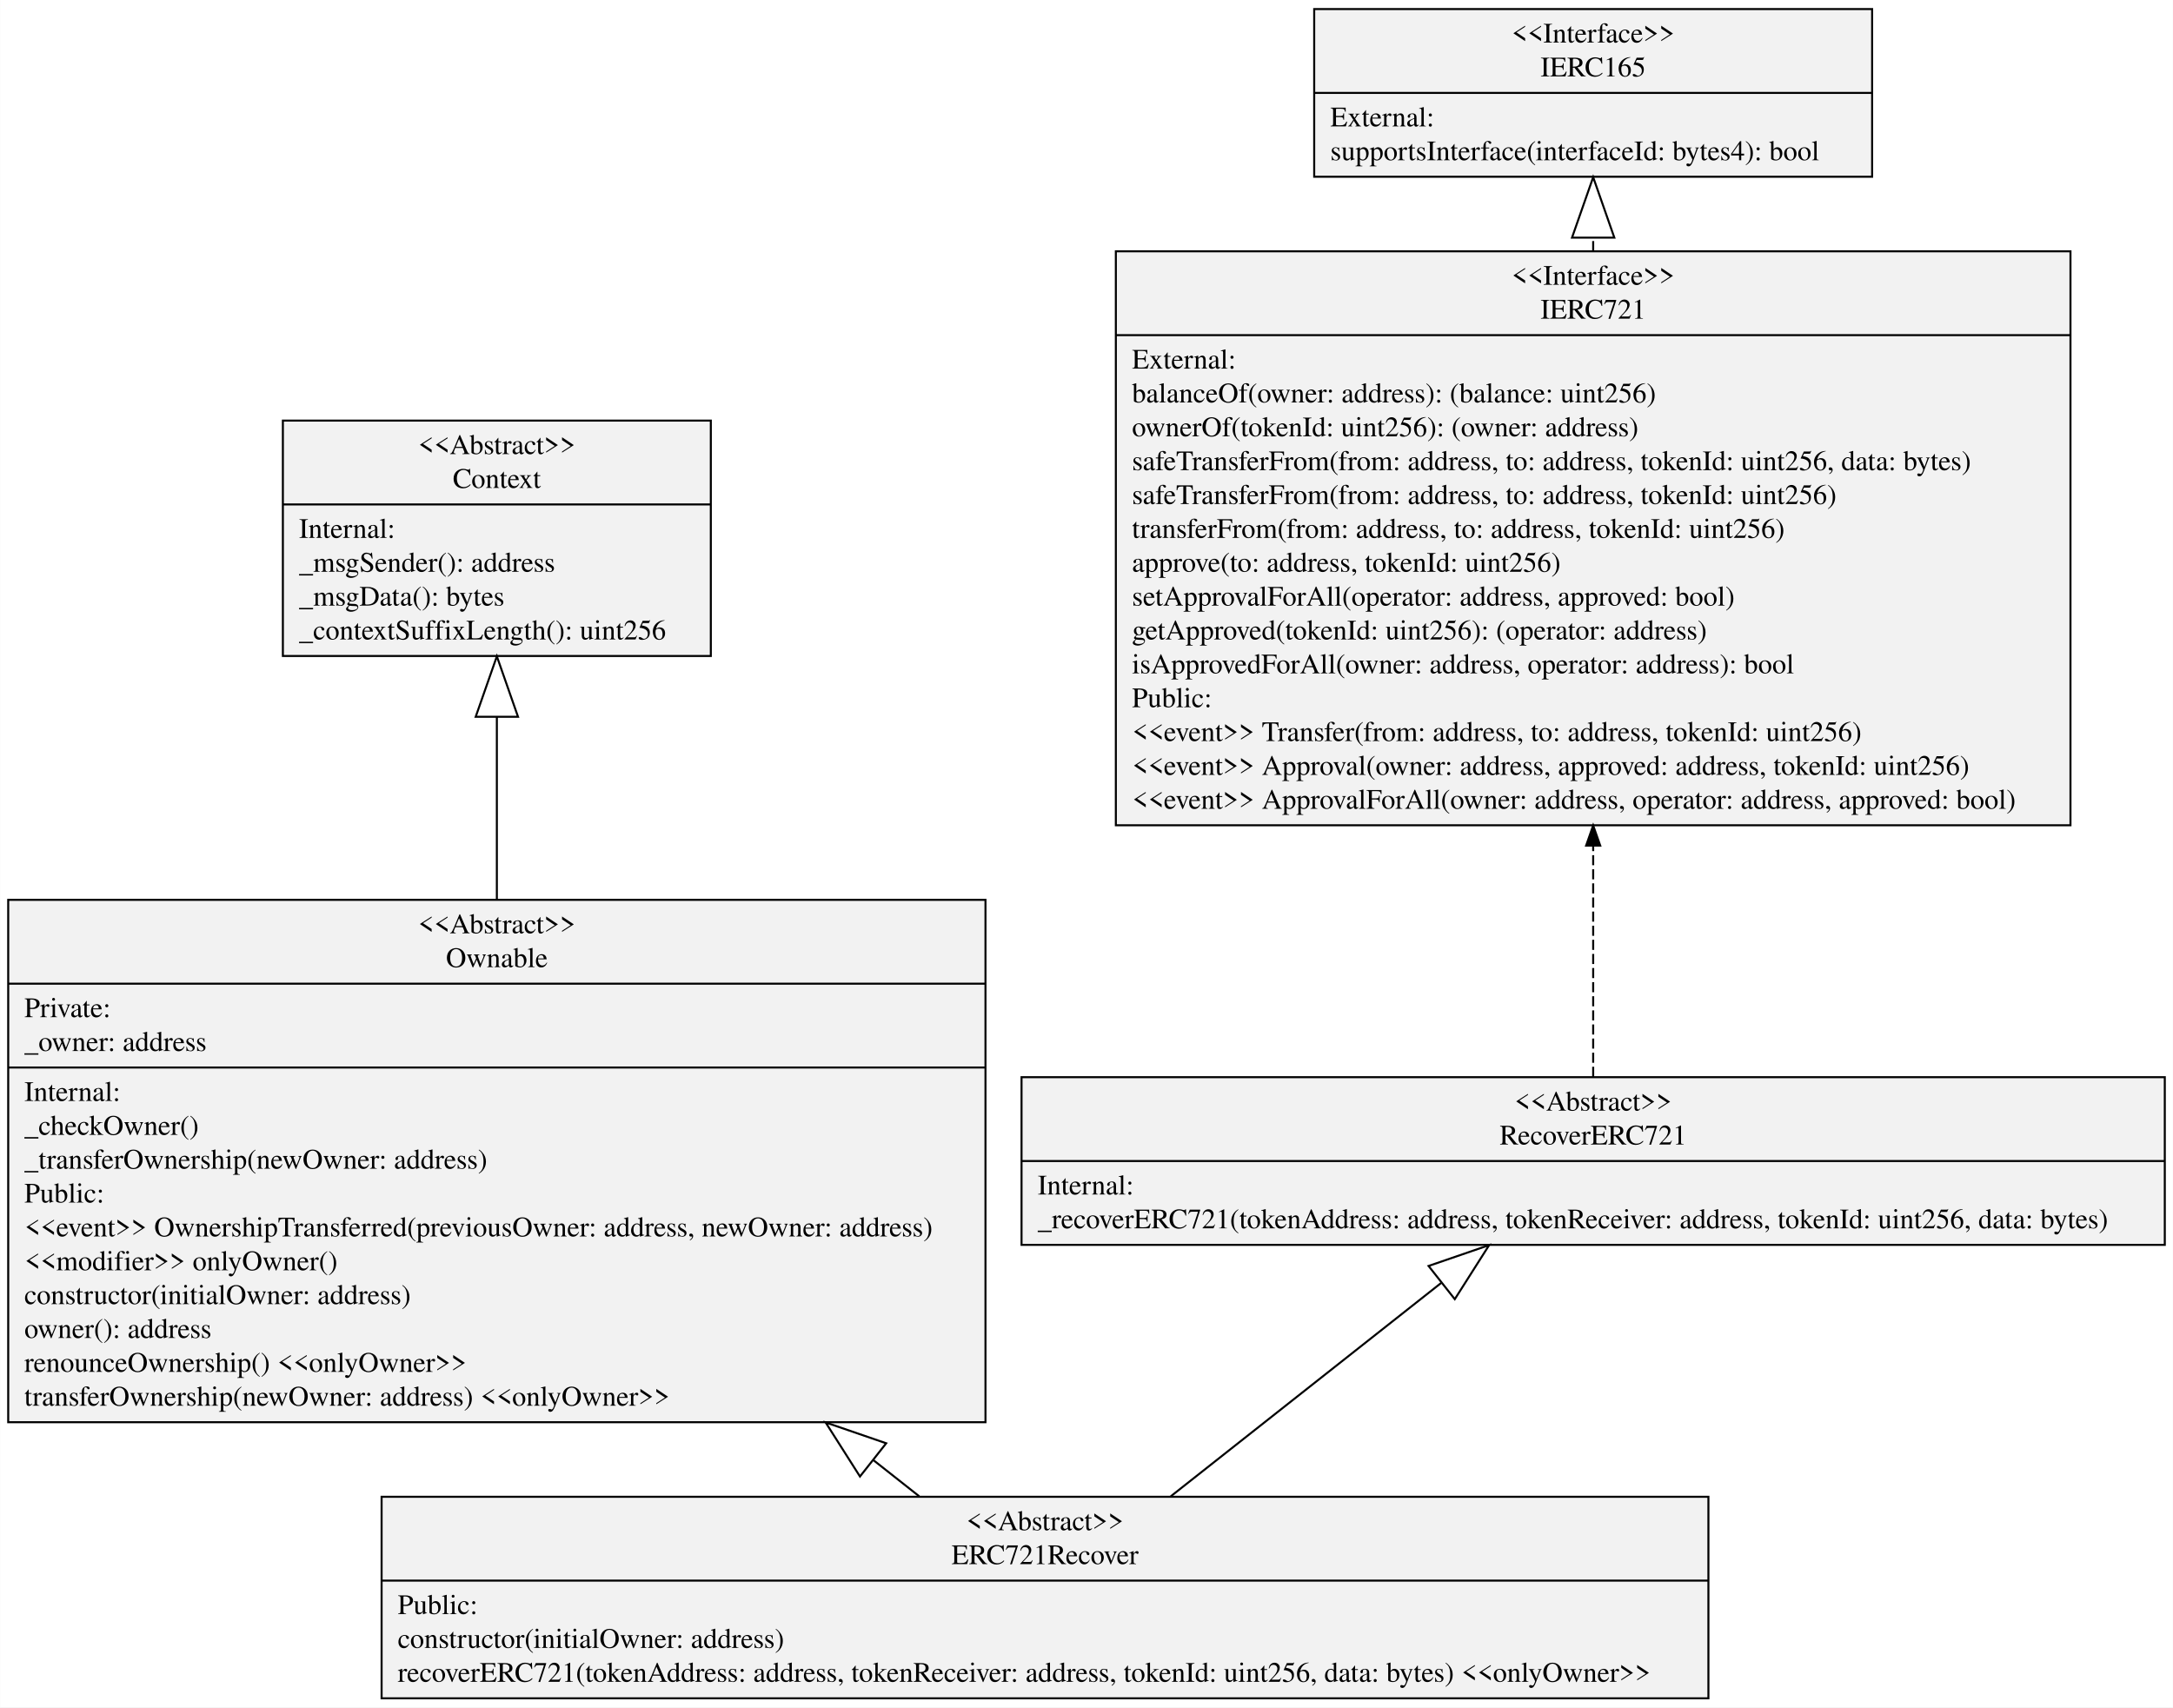
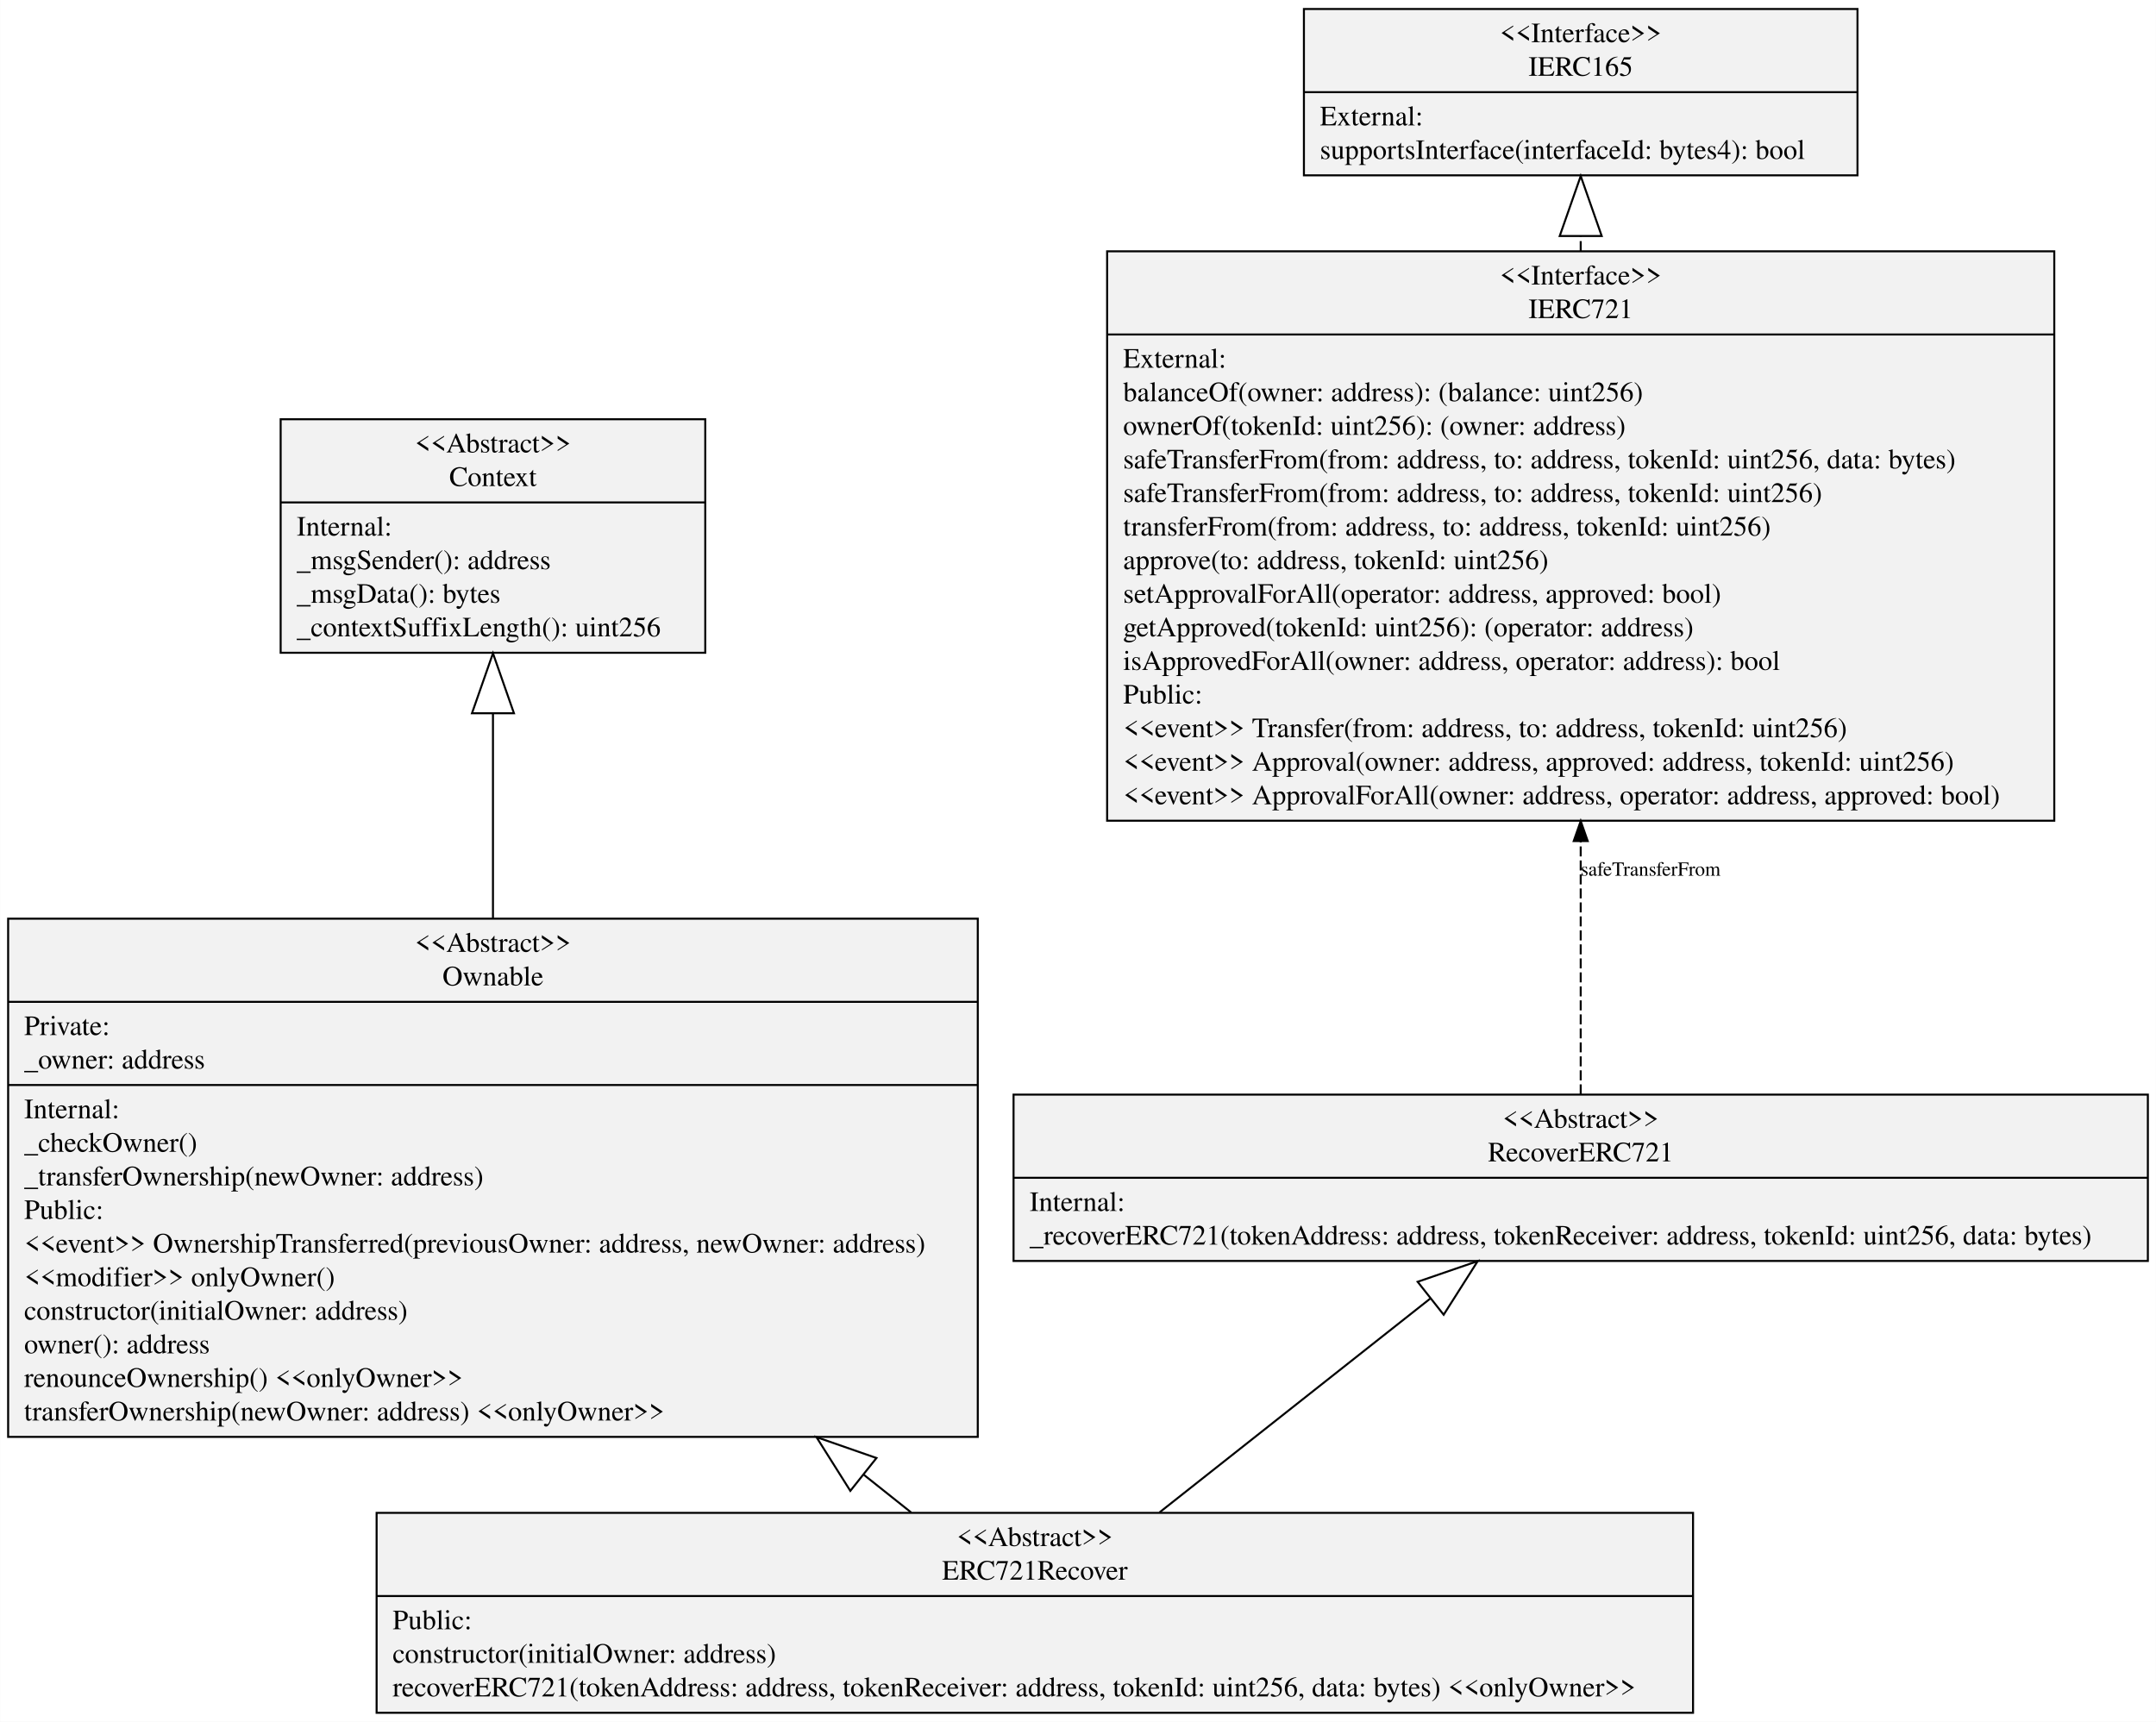
- <svg xmlns="http://www.w3.org/2000/svg" width="1078pt" height="847pt" viewBox="0.00 0.00 1078.11 847.20">
-   <g id="graph0" class="graph" transform="scale(1 1) rotate(0) translate(4 843.2)">
-     <polygon fill="white" stroke="transparent" points="-4,4 -4,-843.2 1074.11,-843.2 1074.11,4 -4,4" />
+ <svg xmlns="http://www.w3.org/2000/svg" width="1078pt" height="861pt" viewBox="0.00 0.00 1078.11 861.20">
+   <g id="graph0" class="graph" transform="scale(1 1) rotate(0) translate(4 857.2)">
+     <polygon fill="white" stroke="transparent" points="-4,4 -4,-857.2 1074.11,-857.2 1074.11,4 -4,4" />
    <g id="node1" class="node">
-       <polygon fill="#f2f2f2" stroke="black" points="136.29,-517.7 136.29,-634.5 348.64,-634.5 348.64,-517.7 136.29,-517.7" />
-       <text text-anchor="middle" x="242.47" y="-617.9" font-family="Times,serif" font-size="14.00">&lt;&lt;Abstract&gt;&gt;</text>
-       <text text-anchor="middle" x="242.47" y="-601.1" font-family="Times,serif" font-size="14.00">Context</text>
-       <polyline fill="none" stroke="black" points="136.29,-592.9 348.64,-592.9 " />
-       <text text-anchor="start" x="144.29" y="-576.3" font-family="Times,serif" font-size="14.00">Internal:</text>
-       <text text-anchor="start" x="144.29" y="-559.5" font-family="Times,serif" font-size="14.00">    _msgSender(): address</text>
-       <text text-anchor="start" x="144.29" y="-542.7" font-family="Times,serif" font-size="14.00">    _msgData(): bytes</text>
-       <text text-anchor="start" x="144.29" y="-525.9" font-family="Times,serif" font-size="14.00">    _contextSuffixLength(): uint256</text>
+       <polygon fill="#f2f2f2" stroke="black" points="136.29,-530.7 136.29,-647.5 348.64,-647.5 348.64,-530.7 136.29,-530.7" />
+       <text text-anchor="middle" x="242.47" y="-630.9" font-family="Times,serif" font-size="14.00">&lt;&lt;Abstract&gt;&gt;</text>
+       <text text-anchor="middle" x="242.47" y="-614.1" font-family="Times,serif" font-size="14.00">Context</text>
+       <polyline fill="none" stroke="black" points="136.29,-605.9 348.64,-605.9 " />
+       <text text-anchor="start" x="144.29" y="-589.3" font-family="Times,serif" font-size="14.00">Internal:</text>
+       <text text-anchor="start" x="144.29" y="-572.5" font-family="Times,serif" font-size="14.00">    _msgSender(): address</text>
+       <text text-anchor="start" x="144.29" y="-555.7" font-family="Times,serif" font-size="14.00">    _msgData(): bytes</text>
+       <text text-anchor="start" x="144.29" y="-538.9" font-family="Times,serif" font-size="14.00">    _contextSuffixLength(): uint256</text>
    </g>
    <g id="node2" class="node">
-       <polygon fill="#f2f2f2" stroke="black" points="0,-137.5 0,-396.7 484.93,-396.7 484.93,-137.5 0,-137.5" />
-       <text text-anchor="middle" x="242.47" y="-380.1" font-family="Times,serif" font-size="14.00">&lt;&lt;Abstract&gt;&gt;</text>
-       <text text-anchor="middle" x="242.47" y="-363.3" font-family="Times,serif" font-size="14.00">Ownable</text>
-       <polyline fill="none" stroke="black" points="0,-355.1 484.93,-355.1 " />
-       <text text-anchor="start" x="8" y="-338.5" font-family="Times,serif" font-size="14.00">Private:</text>
-       <text text-anchor="start" x="8" y="-321.7" font-family="Times,serif" font-size="14.00">   _owner: address</text>
-       <polyline fill="none" stroke="black" points="0,-313.5 484.93,-313.5 " />
-       <text text-anchor="start" x="8" y="-296.9" font-family="Times,serif" font-size="14.00">Internal:</text>
-       <text text-anchor="start" x="8" y="-280.1" font-family="Times,serif" font-size="14.00">    _checkOwner()</text>
-       <text text-anchor="start" x="8" y="-263.3" font-family="Times,serif" font-size="14.00">    _transferOwnership(newOwner: address)</text>
-       <text text-anchor="start" x="8" y="-246.5" font-family="Times,serif" font-size="14.00">Public:</text>
-       <text text-anchor="start" x="8" y="-229.7" font-family="Times,serif" font-size="14.00">    &lt;&lt;event&gt;&gt; OwnershipTransferred(previousOwner: address, newOwner: address)</text>
-       <text text-anchor="start" x="8" y="-212.9" font-family="Times,serif" font-size="14.00">    &lt;&lt;modifier&gt;&gt; onlyOwner()</text>
-       <text text-anchor="start" x="8" y="-196.1" font-family="Times,serif" font-size="14.00">    constructor(initialOwner: address)</text>
-       <text text-anchor="start" x="8" y="-179.3" font-family="Times,serif" font-size="14.00">    owner(): address</text>
-       <text text-anchor="start" x="8" y="-162.5" font-family="Times,serif" font-size="14.00">    renounceOwnership() &lt;&lt;onlyOwner&gt;&gt;</text>
-       <text text-anchor="start" x="8" y="-145.7" font-family="Times,serif" font-size="14.00">    transferOwnership(newOwner: address) &lt;&lt;onlyOwner&gt;&gt;</text>
+       <polygon fill="#f2f2f2" stroke="black" points="0,-138.5 0,-397.7 484.93,-397.7 484.93,-138.5 0,-138.5" />
+       <text text-anchor="middle" x="242.47" y="-381.1" font-family="Times,serif" font-size="14.00">&lt;&lt;Abstract&gt;&gt;</text>
+       <text text-anchor="middle" x="242.47" y="-364.3" font-family="Times,serif" font-size="14.00">Ownable</text>
+       <polyline fill="none" stroke="black" points="0,-356.1 484.93,-356.1 " />
+       <text text-anchor="start" x="8" y="-339.5" font-family="Times,serif" font-size="14.00">Private:</text>
+       <text text-anchor="start" x="8" y="-322.7" font-family="Times,serif" font-size="14.00">   _owner: address</text>
+       <polyline fill="none" stroke="black" points="0,-314.5 484.93,-314.5 " />
+       <text text-anchor="start" x="8" y="-297.9" font-family="Times,serif" font-size="14.00">Internal:</text>
+       <text text-anchor="start" x="8" y="-281.1" font-family="Times,serif" font-size="14.00">    _checkOwner()</text>
+       <text text-anchor="start" x="8" y="-264.3" font-family="Times,serif" font-size="14.00">    _transferOwnership(newOwner: address)</text>
+       <text text-anchor="start" x="8" y="-247.5" font-family="Times,serif" font-size="14.00">Public:</text>
+       <text text-anchor="start" x="8" y="-230.7" font-family="Times,serif" font-size="14.00">    &lt;&lt;event&gt;&gt; OwnershipTransferred(previousOwner: address, newOwner: address)</text>
+       <text text-anchor="start" x="8" y="-213.9" font-family="Times,serif" font-size="14.00">    &lt;&lt;modifier&gt;&gt; onlyOwner()</text>
+       <text text-anchor="start" x="8" y="-197.1" font-family="Times,serif" font-size="14.00">    constructor(initialOwner: address)</text>
+       <text text-anchor="start" x="8" y="-180.3" font-family="Times,serif" font-size="14.00">    owner(): address</text>
+       <text text-anchor="start" x="8" y="-163.5" font-family="Times,serif" font-size="14.00">    renounceOwnership() &lt;&lt;onlyOwner&gt;&gt;</text>
+       <text text-anchor="start" x="8" y="-146.7" font-family="Times,serif" font-size="14.00">    transferOwnership(newOwner: address) &lt;&lt;onlyOwner&gt;&gt;</text>
    </g>
    <g id="edge1" class="edge">
-       <path fill="none" stroke="black" d="M242.47,-396.96C242.47,-427.48 242.47,-459.34 242.47,-487.53" />
-       <polygon fill="none" stroke="black" points="231.97,-487.54 242.47,-517.54 252.97,-487.54 231.97,-487.54" />
+       <path fill="none" stroke="black" d="M242.47,-397.93C242.47,-432.25 242.47,-468.53 242.47,-500.11" />
+       <polygon fill="none" stroke="black" points="231.97,-500.44 242.47,-530.44 252.97,-500.44 231.97,-500.44" />
    </g>
    <g id="node3" class="node">
-       <polygon fill="#f2f2f2" stroke="black" points="648.04,-755.5 648.04,-838.7 924.89,-838.7 924.89,-755.5 648.04,-755.5" />
-       <text text-anchor="middle" x="786.47" y="-822.1" font-family="Times,serif" font-size="14.00">&lt;&lt;Interface&gt;&gt;</text>
-       <text text-anchor="middle" x="786.47" y="-805.3" font-family="Times,serif" font-size="14.00">IERC165</text>
-       <polyline fill="none" stroke="black" points="648.04,-797.1 924.89,-797.1 " />
-       <text text-anchor="start" x="656.04" y="-780.5" font-family="Times,serif" font-size="14.00">External:</text>
-       <text text-anchor="start" x="656.04" y="-763.7" font-family="Times,serif" font-size="14.00">     supportsInterface(interfaceId: bytes4): bool</text>
+       <polygon fill="#f2f2f2" stroke="black" points="648.04,-769.5 648.04,-852.7 924.89,-852.7 924.89,-769.5 648.04,-769.5" />
+       <text text-anchor="middle" x="786.47" y="-836.1" font-family="Times,serif" font-size="14.00">&lt;&lt;Interface&gt;&gt;</text>
+       <text text-anchor="middle" x="786.47" y="-819.3" font-family="Times,serif" font-size="14.00">IERC165</text>
+       <polyline fill="none" stroke="black" points="648.04,-811.1 924.89,-811.1 " />
+       <text text-anchor="start" x="656.04" y="-794.5" font-family="Times,serif" font-size="14.00">External:</text>
+       <text text-anchor="start" x="656.04" y="-777.7" font-family="Times,serif" font-size="14.00">     supportsInterface(interfaceId: bytes4): bool</text>
    </g>
    <g id="node4" class="node">
-       <polygon fill="#f2f2f2" stroke="black" points="549.62,-433.7 549.62,-718.5 1023.31,-718.5 1023.31,-433.7 549.62,-433.7" />
-       <text text-anchor="middle" x="786.47" y="-701.9" font-family="Times,serif" font-size="14.00">&lt;&lt;Interface&gt;&gt;</text>
-       <text text-anchor="middle" x="786.47" y="-685.1" font-family="Times,serif" font-size="14.00">IERC721</text>
-       <polyline fill="none" stroke="black" points="549.62,-676.9 1023.31,-676.9 " />
-       <text text-anchor="start" x="557.62" y="-660.3" font-family="Times,serif" font-size="14.00">External:</text>
-       <text text-anchor="start" x="557.62" y="-643.5" font-family="Times,serif" font-size="14.00">     balanceOf(owner: address): (balance: uint256)</text>
-       <text text-anchor="start" x="557.62" y="-626.7" font-family="Times,serif" font-size="14.00">     ownerOf(tokenId: uint256): (owner: address)</text>
-       <text text-anchor="start" x="557.62" y="-609.9" font-family="Times,serif" font-size="14.00">     safeTransferFrom(from: address, to: address, tokenId: uint256, data: bytes)</text>
-       <text text-anchor="start" x="557.62" y="-593.1" font-family="Times,serif" font-size="14.00">     safeTransferFrom(from: address, to: address, tokenId: uint256)</text>
-       <text text-anchor="start" x="557.62" y="-576.3" font-family="Times,serif" font-size="14.00">     transferFrom(from: address, to: address, tokenId: uint256)</text>
-       <text text-anchor="start" x="557.62" y="-559.5" font-family="Times,serif" font-size="14.00">     approve(to: address, tokenId: uint256)</text>
-       <text text-anchor="start" x="557.62" y="-542.7" font-family="Times,serif" font-size="14.00">     setApprovalForAll(operator: address, approved: bool)</text>
-       <text text-anchor="start" x="557.62" y="-525.9" font-family="Times,serif" font-size="14.00">     getApproved(tokenId: uint256): (operator: address)</text>
-       <text text-anchor="start" x="557.62" y="-509.1" font-family="Times,serif" font-size="14.00">     isApprovedForAll(owner: address, operator: address): bool</text>
-       <text text-anchor="start" x="557.62" y="-492.3" font-family="Times,serif" font-size="14.00">Public:</text>
-       <text text-anchor="start" x="557.62" y="-475.5" font-family="Times,serif" font-size="14.00">    &lt;&lt;event&gt;&gt; Transfer(from: address, to: address, tokenId: uint256)</text>
-       <text text-anchor="start" x="557.62" y="-458.7" font-family="Times,serif" font-size="14.00">    &lt;&lt;event&gt;&gt; Approval(owner: address, approved: address, tokenId: uint256)</text>
-       <text text-anchor="start" x="557.62" y="-441.9" font-family="Times,serif" font-size="14.00">    &lt;&lt;event&gt;&gt; ApprovalForAll(owner: address, operator: address, approved: bool)</text>
+       <polygon fill="#f2f2f2" stroke="black" points="549.62,-446.7 549.62,-731.5 1023.31,-731.5 1023.31,-446.7 549.62,-446.7" />
+       <text text-anchor="middle" x="786.47" y="-714.9" font-family="Times,serif" font-size="14.00">&lt;&lt;Interface&gt;&gt;</text>
+       <text text-anchor="middle" x="786.47" y="-698.1" font-family="Times,serif" font-size="14.00">IERC721</text>
+       <polyline fill="none" stroke="black" points="549.62,-689.9 1023.31,-689.9 " />
+       <text text-anchor="start" x="557.62" y="-673.3" font-family="Times,serif" font-size="14.00">External:</text>
+       <text text-anchor="start" x="557.62" y="-656.5" font-family="Times,serif" font-size="14.00">     balanceOf(owner: address): (balance: uint256)</text>
+       <text text-anchor="start" x="557.62" y="-639.7" font-family="Times,serif" font-size="14.00">     ownerOf(tokenId: uint256): (owner: address)</text>
+       <text text-anchor="start" x="557.62" y="-622.9" font-family="Times,serif" font-size="14.00">     safeTransferFrom(from: address, to: address, tokenId: uint256, data: bytes)</text>
+       <text text-anchor="start" x="557.62" y="-606.1" font-family="Times,serif" font-size="14.00">     safeTransferFrom(from: address, to: address, tokenId: uint256)</text>
+       <text text-anchor="start" x="557.62" y="-589.3" font-family="Times,serif" font-size="14.00">     transferFrom(from: address, to: address, tokenId: uint256)</text>
+       <text text-anchor="start" x="557.62" y="-572.5" font-family="Times,serif" font-size="14.00">     approve(to: address, tokenId: uint256)</text>
+       <text text-anchor="start" x="557.62" y="-555.7" font-family="Times,serif" font-size="14.00">     setApprovalForAll(operator: address, approved: bool)</text>
+       <text text-anchor="start" x="557.62" y="-538.9" font-family="Times,serif" font-size="14.00">     getApproved(tokenId: uint256): (operator: address)</text>
+       <text text-anchor="start" x="557.62" y="-522.1" font-family="Times,serif" font-size="14.00">     isApprovedForAll(owner: address, operator: address): bool</text>
+       <text text-anchor="start" x="557.62" y="-505.3" font-family="Times,serif" font-size="14.00">Public:</text>
+       <text text-anchor="start" x="557.62" y="-488.5" font-family="Times,serif" font-size="14.00">    &lt;&lt;event&gt;&gt; Transfer(from: address, to: address, tokenId: uint256)</text>
+       <text text-anchor="start" x="557.62" y="-471.7" font-family="Times,serif" font-size="14.00">    &lt;&lt;event&gt;&gt; Approval(owner: address, approved: address, tokenId: uint256)</text>
+       <text text-anchor="start" x="557.62" y="-454.9" font-family="Times,serif" font-size="14.00">    &lt;&lt;event&gt;&gt; ApprovalForAll(owner: address, operator: address, approved: bool)</text>
    </g>
    <g id="edge2" class="edge">
-       <path fill="none" stroke="black" stroke-dasharray="5,2" d="M786.47,-718.58C786.47,-720.75 786.47,-722.89 786.47,-725.02" />
-       <polygon fill="none" stroke="black" points="775.97,-725.28 786.47,-755.28 796.97,-725.28 775.97,-725.28" />
+       <path fill="none" stroke="black" stroke-dasharray="5,2" d="M786.47,-731.61C786.47,-734.14 786.47,-736.65 786.47,-739.13" />
+       <polygon fill="none" stroke="black" points="775.97,-739.15 786.47,-769.15 796.97,-739.15 775.97,-739.15" />
    </g>
    <g id="node5" class="node">
-       <polygon fill="#f2f2f2" stroke="black" points="502.82,-225.5 502.82,-308.7 1070.11,-308.7 1070.11,-225.5 502.82,-225.5" />
-       <text text-anchor="middle" x="786.47" y="-292.1" font-family="Times,serif" font-size="14.00">&lt;&lt;Abstract&gt;&gt;</text>
-       <text text-anchor="middle" x="786.47" y="-275.3" font-family="Times,serif" font-size="14.00">RecoverERC721</text>
-       <polyline fill="none" stroke="black" points="502.82,-267.1 1070.11,-267.1 " />
-       <text text-anchor="start" x="510.82" y="-250.5" font-family="Times,serif" font-size="14.00">Internal:</text>
-       <text text-anchor="start" x="510.82" y="-233.7" font-family="Times,serif" font-size="14.00">    _recoverERC721(tokenAddress: address, tokenReceiver: address, tokenId: uint256, data: bytes)</text>
+       <polygon fill="#f2f2f2" stroke="black" points="502.82,-226.5 502.82,-309.7 1070.11,-309.7 1070.11,-226.5 502.82,-226.5" />
+       <text text-anchor="middle" x="786.47" y="-293.1" font-family="Times,serif" font-size="14.00">&lt;&lt;Abstract&gt;&gt;</text>
+       <text text-anchor="middle" x="786.47" y="-276.3" font-family="Times,serif" font-size="14.00">RecoverERC721</text>
+       <polyline fill="none" stroke="black" points="502.82,-268.1 1070.11,-268.1 " />
+       <text text-anchor="start" x="510.82" y="-251.5" font-family="Times,serif" font-size="14.00">Internal:</text>
+       <text text-anchor="start" x="510.82" y="-234.7" font-family="Times,serif" font-size="14.00">    _recoverERC721(tokenAddress: address, tokenReceiver: address, tokenId: uint256, data: bytes)</text>
    </g>
    <g id="edge3" class="edge">
-       <path fill="none" stroke="black" stroke-dasharray="5,2" d="M786.47,-308.87C786.47,-338.69 786.47,-381.16 786.47,-423.45" />
-       <polygon fill="black" stroke="black" points="782.97,-423.61 786.47,-433.61 789.97,-423.61 782.97,-423.61" />
+       <path fill="none" stroke="black" stroke-dasharray="5,2" d="M786.47,-309.83C786.47,-342.22 786.47,-389.69 786.47,-436.28" />
+       <polygon fill="black" stroke="black" points="782.97,-436.52 786.47,-446.52 789.97,-436.52 782.97,-436.52" />
+       <text text-anchor="start" x="786.47" y="-419.2" font-family="Times,serif" font-size="10.00">safeTransferFrom</text>
    </g>
    <g id="node6" class="node">
-       <polygon fill="#f2f2f2" stroke="black" points="185.28,-0.5 185.28,-100.5 843.65,-100.5 843.65,-0.5 185.28,-0.5" />
-       <text text-anchor="middle" x="514.47" y="-83.9" font-family="Times,serif" font-size="14.00">&lt;&lt;Abstract&gt;&gt;</text>
-       <text text-anchor="middle" x="514.47" y="-67.1" font-family="Times,serif" font-size="14.00">ERC721Recover</text>
-       <polyline fill="none" stroke="black" points="185.28,-58.9 843.65,-58.9 " />
-       <text text-anchor="start" x="193.28" y="-42.3" font-family="Times,serif" font-size="14.00">Public:</text>
-       <text text-anchor="start" x="193.28" y="-25.5" font-family="Times,serif" font-size="14.00">    constructor(initialOwner: address)</text>
-       <text text-anchor="start" x="193.28" y="-8.7" font-family="Times,serif" font-size="14.00">    recoverERC721(tokenAddress: address, tokenReceiver: address, tokenId: uint256, data: bytes) &lt;&lt;onlyOwner&gt;&gt;</text>
+       <polygon fill="#f2f2f2" stroke="black" points="184.28,-0.5 184.28,-100.5 842.65,-100.5 842.65,-0.5 184.28,-0.5" />
+       <text text-anchor="middle" x="513.47" y="-83.9" font-family="Times,serif" font-size="14.00">&lt;&lt;Abstract&gt;&gt;</text>
+       <text text-anchor="middle" x="513.47" y="-67.1" font-family="Times,serif" font-size="14.00">ERC721Recover</text>
+       <polyline fill="none" stroke="black" points="184.28,-58.9 842.65,-58.9 " />
+       <text text-anchor="start" x="192.28" y="-42.3" font-family="Times,serif" font-size="14.00">Public:</text>
+       <text text-anchor="start" x="192.28" y="-25.5" font-family="Times,serif" font-size="14.00">    constructor(initialOwner: address)</text>
+       <text text-anchor="start" x="192.28" y="-8.7" font-family="Times,serif" font-size="14.00">    recoverERC721(tokenAddress: address, tokenReceiver: address, tokenId: uint256, data: bytes) &lt;&lt;onlyOwner&gt;&gt;</text>
    </g>
    <g id="edge4" class="edge">
-       <path fill="none" stroke="black" d="M452.06,-100.73C444.82,-106.45 437.17,-112.49 429.25,-118.73" />
-       <polygon fill="none" stroke="black" points="422.65,-110.56 405.6,-137.39 435.66,-127.05 422.65,-110.56" />
+       <path fill="none" stroke="black" d="M451.63,-100.69C444.14,-106.65 436.22,-112.96 428.01,-119.49" />
+       <polygon fill="none" stroke="black" points="421.19,-111.5 404.25,-138.39 434.26,-127.93 421.19,-111.5" />
    </g>
    <g id="edge5" class="edge">
-       <path fill="none" stroke="black" d="M576.87,-100.73C616.86,-132.28 668.99,-173.42 711.26,-206.77" />
-       <polygon fill="none" stroke="black" points="704.79,-215.03 734.85,-225.37 717.8,-198.55 704.79,-215.03" />
+       <path fill="none" stroke="black" d="M575.76,-100.69C616.01,-132.48 668.64,-174.04 711.22,-207.68" />
+       <polygon fill="none" stroke="black" points="704.92,-216.08 734.97,-226.43 717.93,-199.6 704.92,-216.08" />
    </g>
  </g>
</svg>
